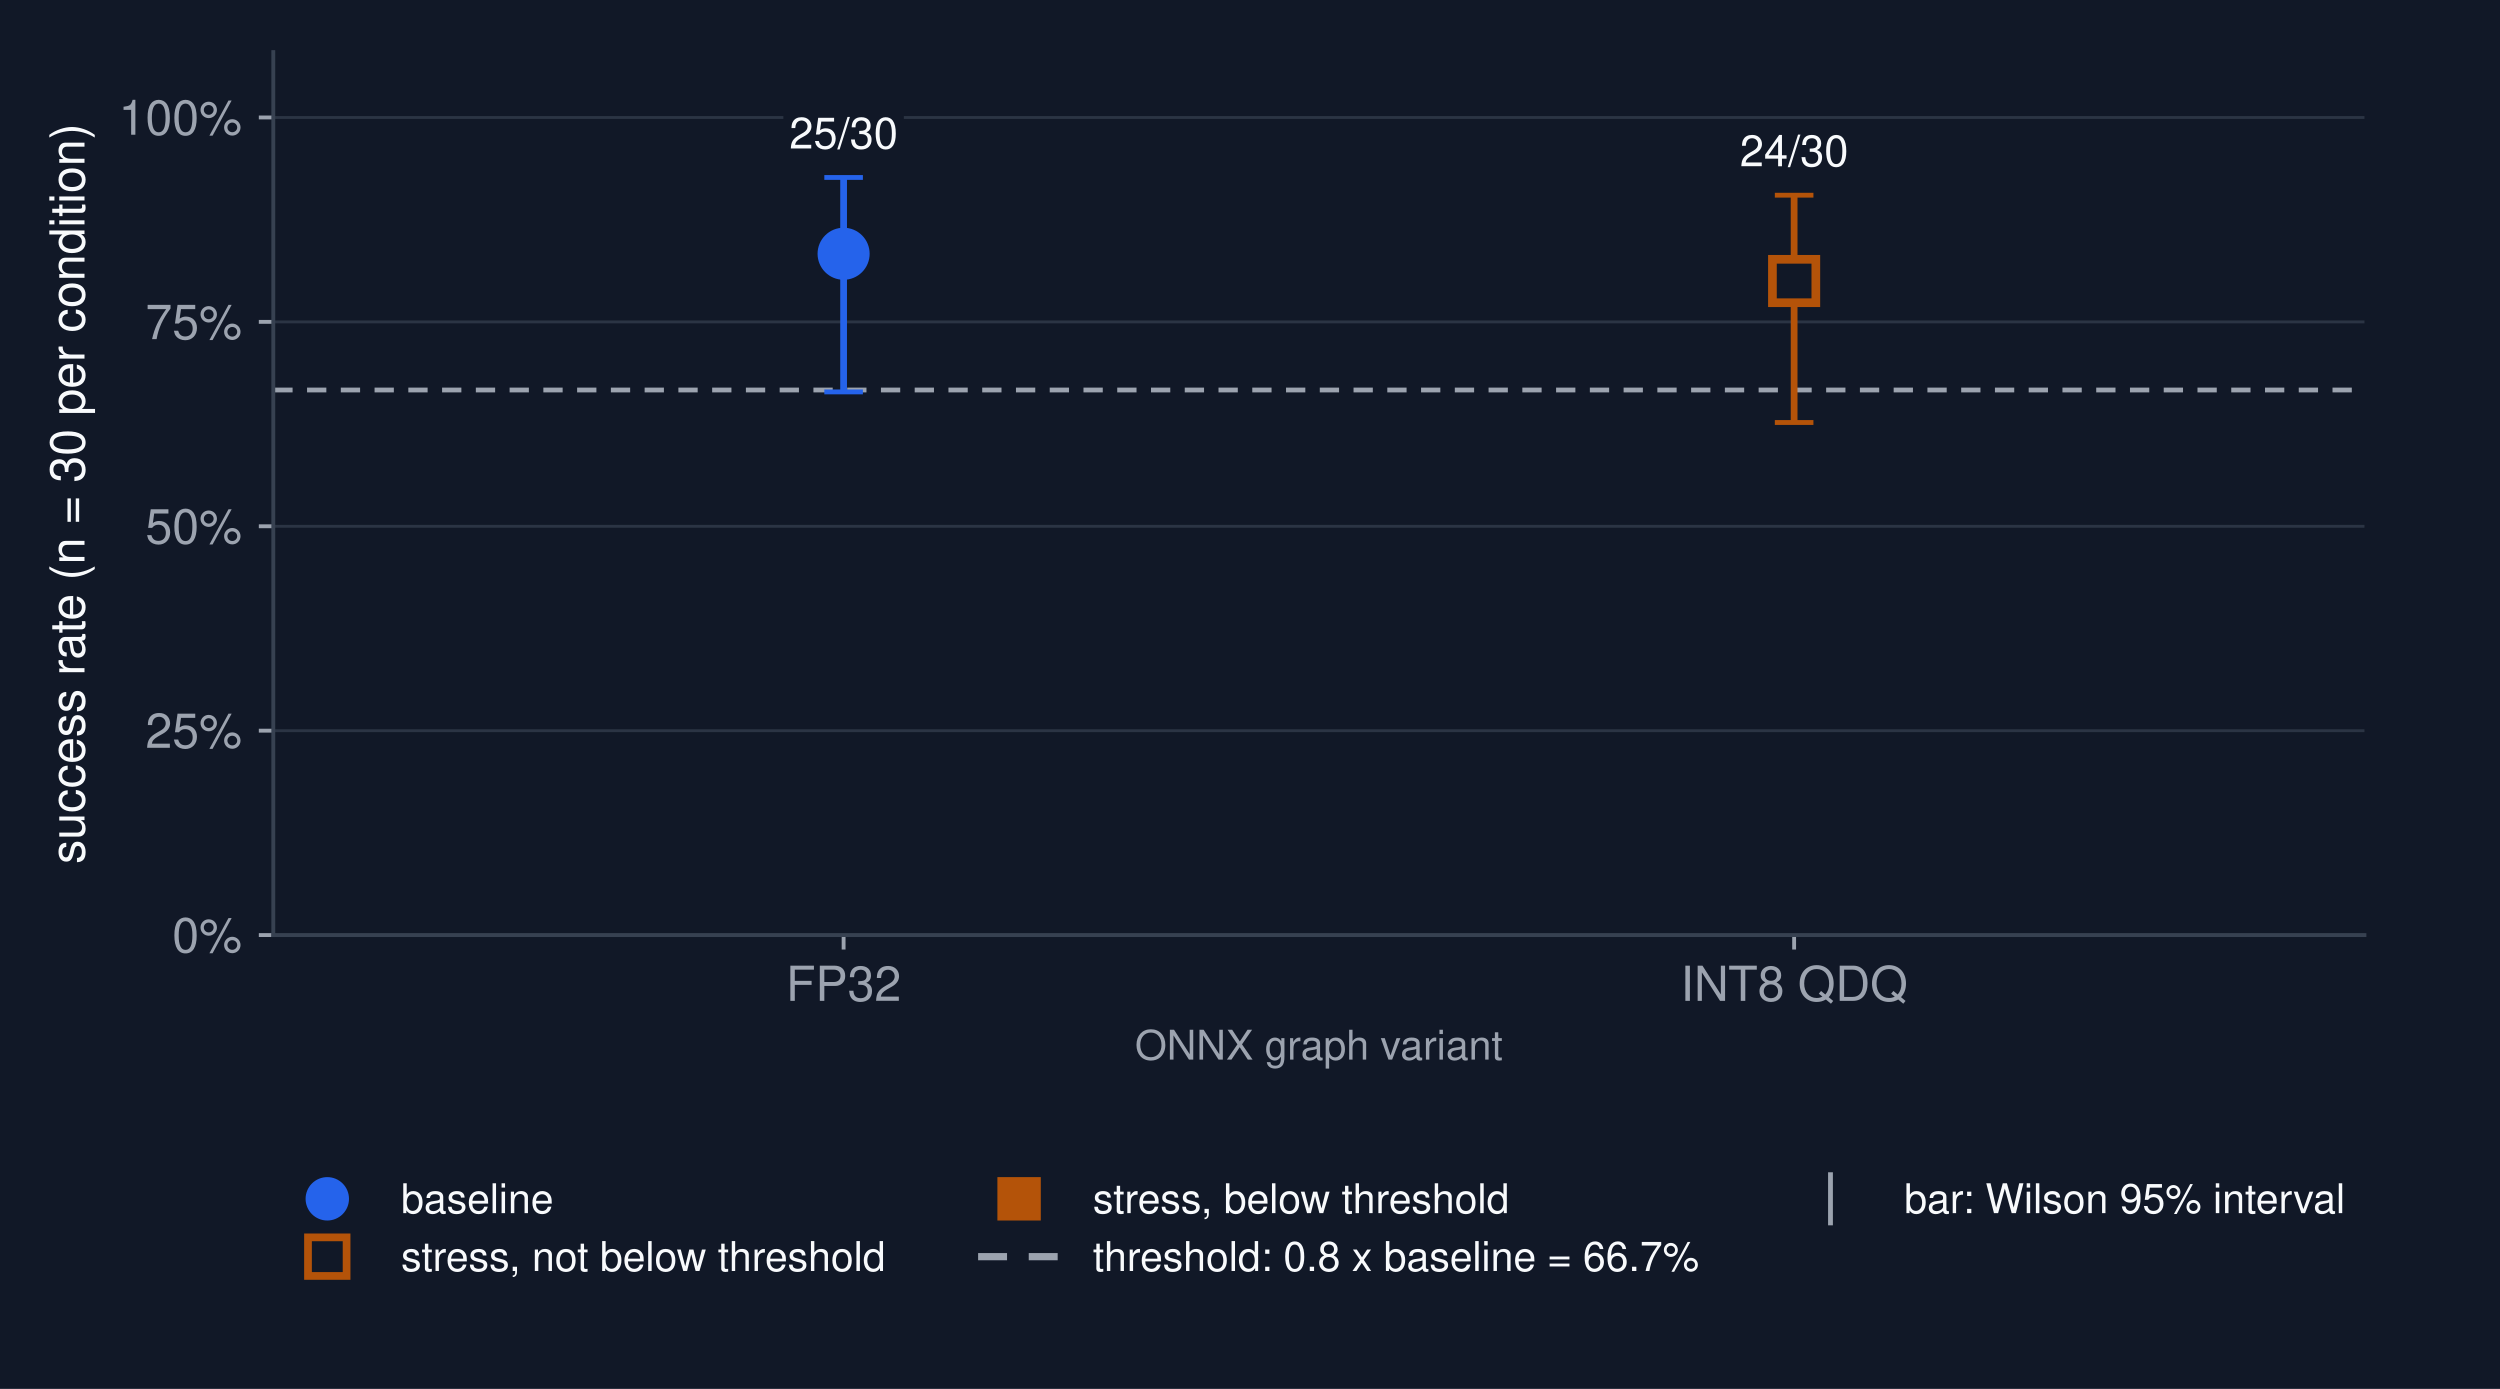
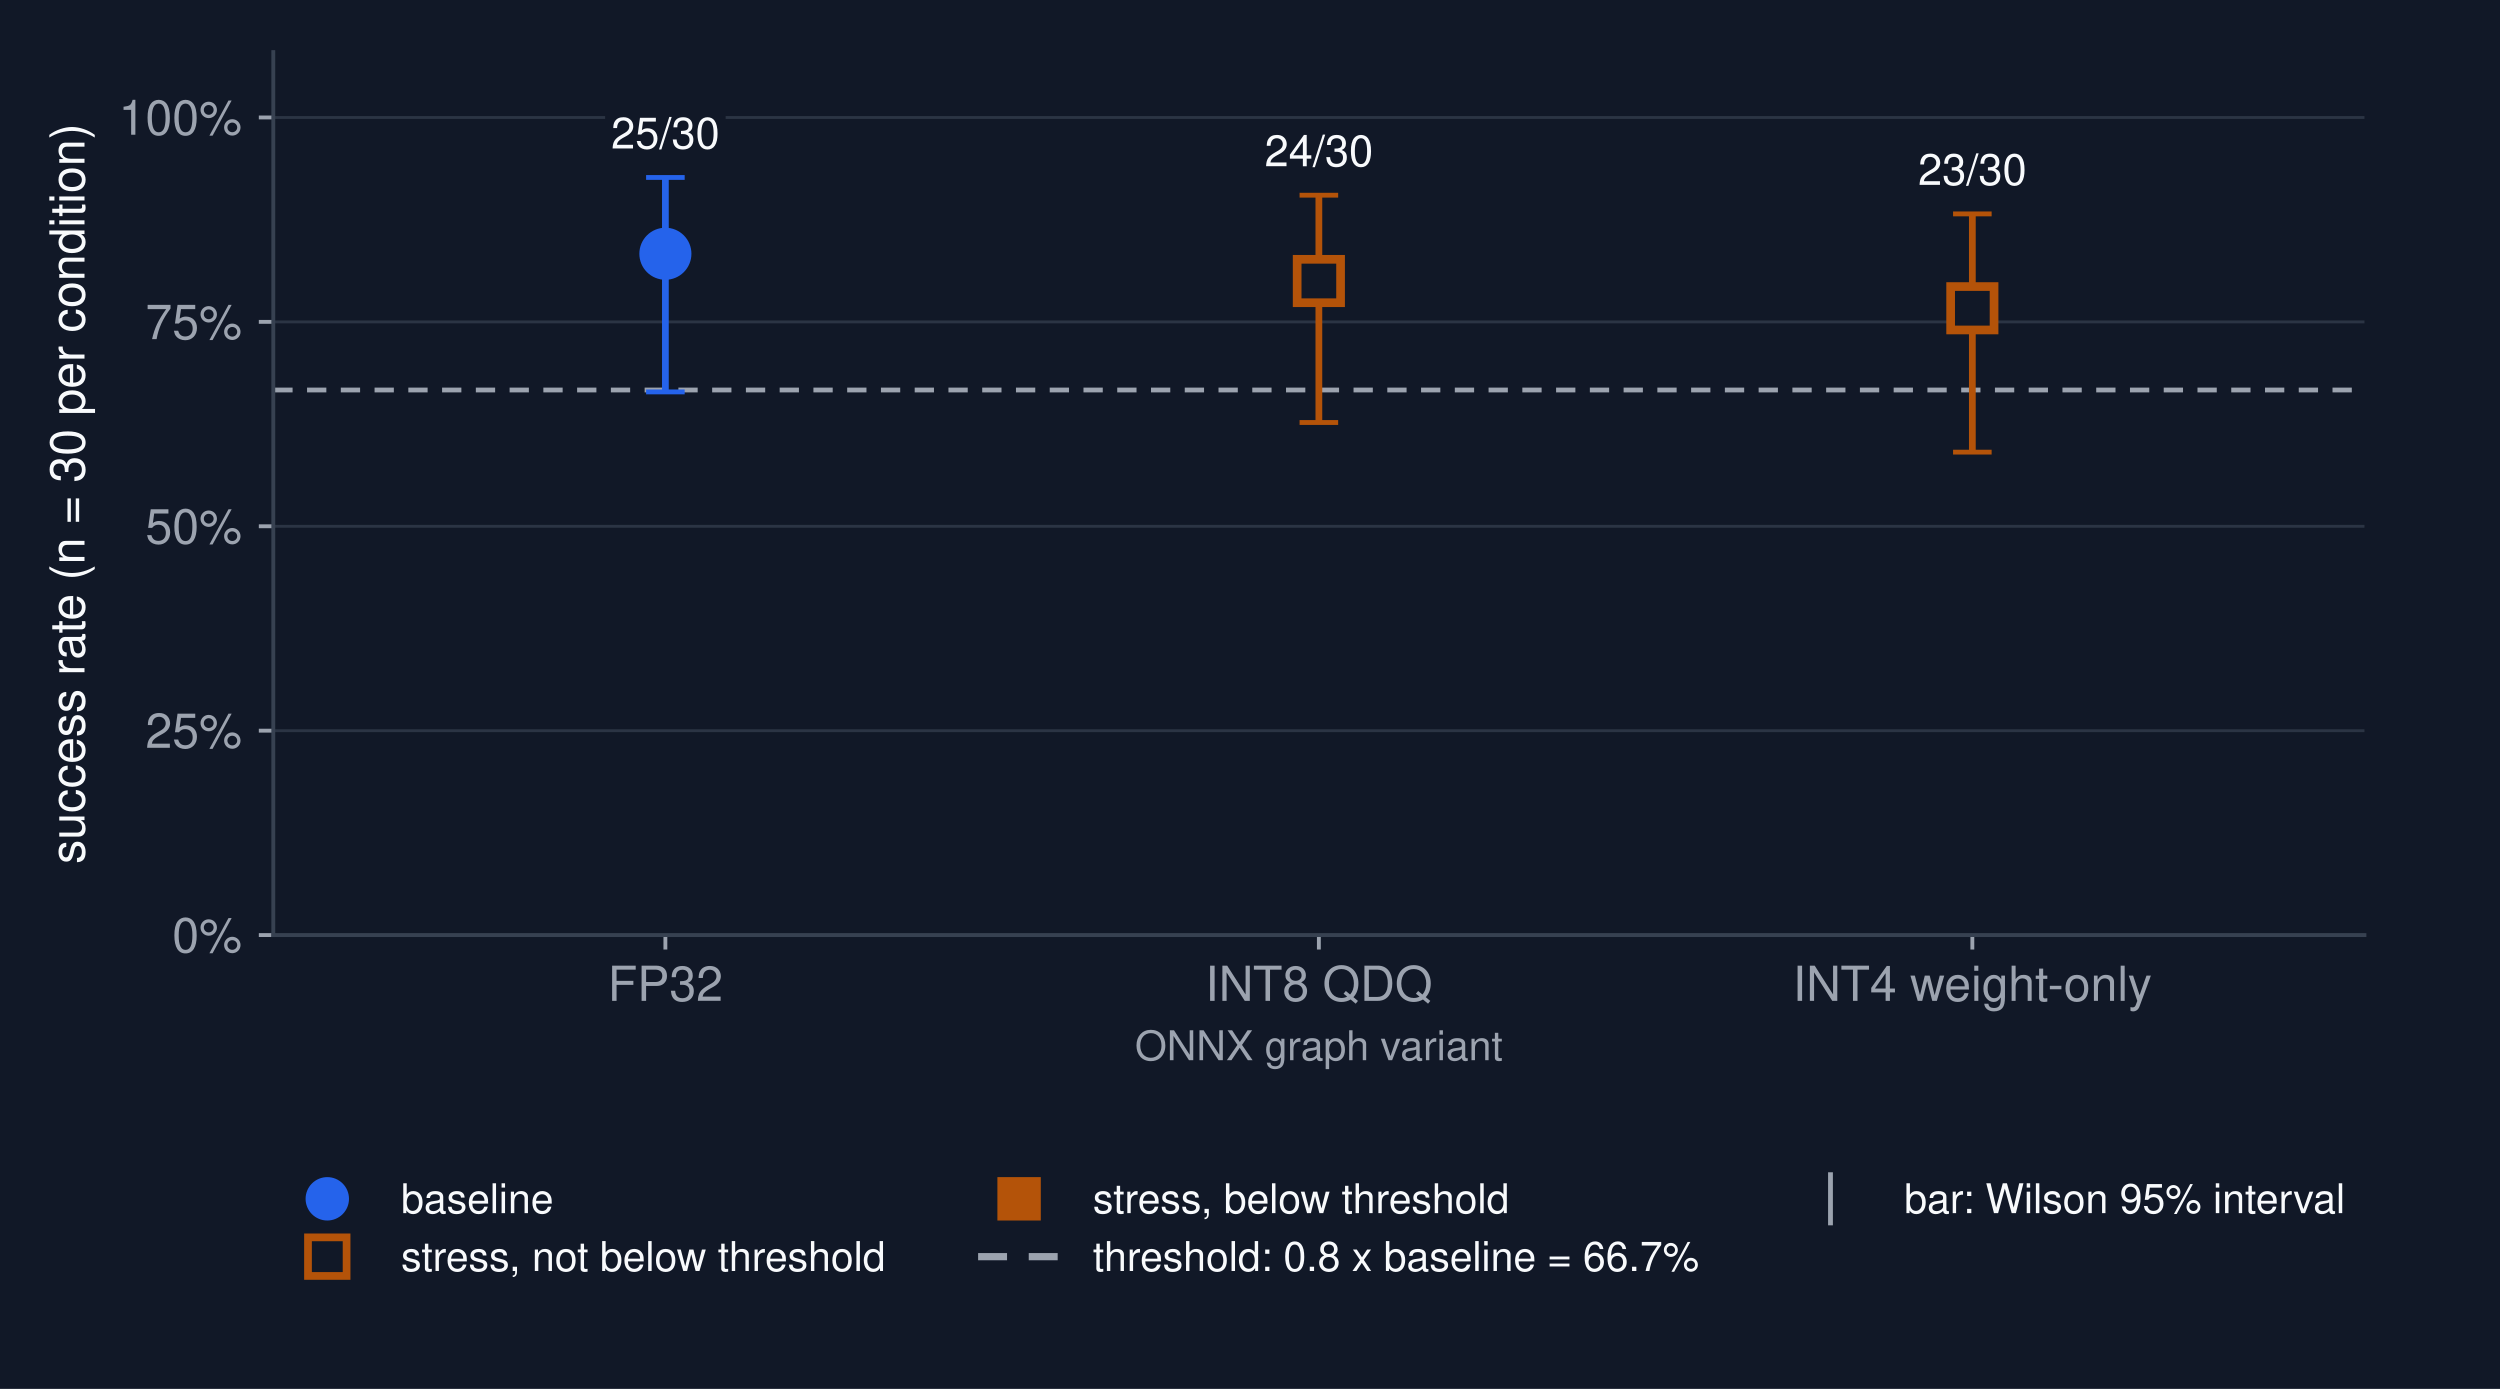
<svg xmlns="http://www.w3.org/2000/svg" xmlns:xlink="http://www.w3.org/1999/xlink" width="518.4pt" height="288pt" viewBox="0 0 518.4 288" version="1.1">
  <defs>
    <style type="text/css">*{stroke-linejoin: round; stroke-linecap: butt}</style>
  </defs>
  <g id="figure_1">
    <g id="patch_1">
      <path d="M 0 288  L 518.4 288  L 518.4 0  L 0 0  z " style="fill: #111827" />
    </g>
    <g id="axes_1">
      <g id="patch_2">
        <path d="M 56.67 193.898  L 490.29 193.898  L 490.29 10.8  L 56.67 10.8  z " style="fill: #111827" />
      </g>
      <g id="matplotlib.axis_1">
        <g id="xtick_1">
          <g id="line2d_1">
            <defs>
              <path id="mce90287faa" d="M 0 0  L 0 3  " style="stroke: #9ca3af; stroke-width: 0.8" />
            </defs>
            <g>
-               <use xlink:href="#mce90287faa" x="174.93" y="193.898" style="fill: #9ca3af; stroke: #9ca3af; stroke-width: 0.8" />
+               <use xlink:href="#mce90287faa" x="137.974" y="193.898" style="fill: #9ca3af; stroke: #9ca3af; stroke-width: 0.8" />
            </g>
          </g>
          <g id="text_1">
-             <text style="font-size: 10px; font-family: 'Helvetica Neue', 'Helvetica', 'Arial', 'DejaVu Sans', sans-serif; text-anchor: middle; fill: #9ca3af" x="174.93" y="207.538" transform="rotate(-0 174.93 207.5382)">FP32</text>
+             <text style="font-size: 10px; font-family: 'Helvetica Neue', 'Helvetica', 'Arial', 'DejaVu Sans', sans-serif; text-anchor: middle; fill: #9ca3af" x="137.974" y="207.538" transform="rotate(-0 137.9737 207.5382)">FP32</text>
          </g>
        </g>
        <g id="xtick_2">
          <g id="line2d_2">
            <g>
-               <use xlink:href="#mce90287faa" x="372.03" y="193.898" style="fill: #9ca3af; stroke: #9ca3af; stroke-width: 0.8" />
+               <use xlink:href="#mce90287faa" x="273.48" y="193.898" style="fill: #9ca3af; stroke: #9ca3af; stroke-width: 0.8" />
            </g>
          </g>
          <g id="text_2">
-             <text style="font-size: 10px; font-family: 'Helvetica Neue', 'Helvetica', 'Arial', 'DejaVu Sans', sans-serif; text-anchor: middle; fill: #9ca3af" x="372.03" y="207.538" transform="rotate(-0 372.03 207.5382)">INT8 QDQ</text>
-           </g>
-         </g>
-         <g id="text_3">
-           <text style="font-size: 8.5px; font-family: 'Helvetica Neue', 'Helvetica', 'Arial', 'DejaVu Sans', sans-serif; text-anchor: middle; fill: #9ca3af" x="273.48" y="219.722" transform="rotate(-0 273.48 219.7215)">ONNX graph variant</text>
+             <text style="font-size: 10px; font-family: 'Helvetica Neue', 'Helvetica', 'Arial', 'DejaVu Sans', sans-serif; text-anchor: middle; fill: #9ca3af" x="273.48" y="207.538" transform="rotate(-0 273.48 207.5382)">INT8 QDQ</text>
+           </g>
+         </g>
+         <g id="xtick_3">
+           <g id="line2d_3">
+             <g>
+               <use xlink:href="#mce90287faa" x="408.986" y="193.898" style="fill: #9ca3af; stroke: #9ca3af; stroke-width: 0.8" />
+             </g>
+           </g>
+           <g id="text_3">
+             <text style="font-size: 10px; font-family: 'Helvetica Neue', 'Helvetica', 'Arial', 'DejaVu Sans', sans-serif; text-anchor: middle; fill: #9ca3af" x="408.986" y="207.538" transform="rotate(-0 408.9862 207.5382)">INT4 weight-only</text>
+           </g>
+         </g>
+         <g id="text_4">
+           <text style="font-size: 8.5px; font-family: 'Helvetica Neue', 'Helvetica', 'Arial', 'DejaVu Sans', sans-serif; text-anchor: middle; fill: #9ca3af" x="273.48" y="219.842" transform="rotate(-0 273.48 219.8418)">ONNX graph variant</text>
        </g>
      </g>
      <g id="matplotlib.axis_2">
        <g id="ytick_1">
-           <g id="line2d_3">
+           <g id="line2d_4">
            <path d="M 56.67 193.898  L 490.29 193.898  " clip-path="url(#p9b0ecbfd5b)" style="fill: none; stroke: #374151; stroke-opacity: 0.7; stroke-width: 0.6; stroke-linecap: square" />
          </g>
-           <g id="line2d_4">
+           <g id="line2d_5">
            <defs>
              <path id="m73782f5414" d="M 0 0  L -3 0  " style="stroke: #9ca3af; stroke-width: 0.8" />
            </defs>
            <g>
              <use xlink:href="#m73782f5414" x="56.67" y="193.898" style="fill: #9ca3af; stroke: #9ca3af; stroke-width: 0.8" />
            </g>
          </g>
-           <g id="text_4">
+           <g id="text_5">
            <text style="font-size: 10px; font-family: 'Helvetica Neue', 'Helvetica', 'Arial', 'DejaVu Sans', sans-serif; text-anchor: end; fill: #9ca3af" x="50.17" y="197.468" transform="rotate(-0 50.17 197.4679)">0%</text>
          </g>
        </g>
        <g id="ytick_2">
-           <g id="line2d_5">
+           <g id="line2d_6">
            <path d="M 56.67 151.514  L 490.29 151.514  " clip-path="url(#p9b0ecbfd5b)" style="fill: none; stroke: #374151; stroke-opacity: 0.7; stroke-width: 0.6; stroke-linecap: square" />
          </g>
-           <g id="line2d_6">
+           <g id="line2d_7">
            <g>
              <use xlink:href="#m73782f5414" x="56.67" y="151.514" style="fill: #9ca3af; stroke: #9ca3af; stroke-width: 0.8" />
            </g>
          </g>
-           <g id="text_5">
+           <g id="text_6">
            <text style="font-size: 10px; font-family: 'Helvetica Neue', 'Helvetica', 'Arial', 'DejaVu Sans', sans-serif; text-anchor: end; fill: #9ca3af" x="50.17" y="155.084" transform="rotate(-0 50.17 155.0842)">25%</text>
          </g>
        </g>
        <g id="ytick_3">
-           <g id="line2d_7">
+           <g id="line2d_8">
            <path d="M 56.67 109.13  L 490.29 109.13  " clip-path="url(#p9b0ecbfd5b)" style="fill: none; stroke: #374151; stroke-opacity: 0.7; stroke-width: 0.6; stroke-linecap: square" />
          </g>
-           <g id="line2d_8">
+           <g id="line2d_9">
            <g>
              <use xlink:href="#m73782f5414" x="56.67" y="109.13" style="fill: #9ca3af; stroke: #9ca3af; stroke-width: 0.8" />
            </g>
          </g>
-           <g id="text_6">
+           <g id="text_7">
            <text style="font-size: 10px; font-family: 'Helvetica Neue', 'Helvetica', 'Arial', 'DejaVu Sans', sans-serif; text-anchor: end; fill: #9ca3af" x="50.17" y="112.701" transform="rotate(-0 50.17 112.7005)">50%</text>
          </g>
        </g>
        <g id="ytick_4">
-           <g id="line2d_9">
+           <g id="line2d_10">
            <path d="M 56.67 66.746  L 490.29 66.746  " clip-path="url(#p9b0ecbfd5b)" style="fill: none; stroke: #374151; stroke-opacity: 0.7; stroke-width: 0.6; stroke-linecap: square" />
          </g>
-           <g id="line2d_10">
+           <g id="line2d_11">
            <g>
              <use xlink:href="#m73782f5414" x="56.67" y="66.746" style="fill: #9ca3af; stroke: #9ca3af; stroke-width: 0.8" />
            </g>
          </g>
-           <g id="text_7">
+           <g id="text_8">
            <text style="font-size: 10px; font-family: 'Helvetica Neue', 'Helvetica', 'Arial', 'DejaVu Sans', sans-serif; text-anchor: end; fill: #9ca3af" x="50.17" y="70.317" transform="rotate(-0 50.17 70.3168)">75%</text>
          </g>
        </g>
        <g id="ytick_5">
-           <g id="line2d_11">
+           <g id="line2d_12">
            <path d="M 56.67 24.363  L 490.29 24.363  " clip-path="url(#p9b0ecbfd5b)" style="fill: none; stroke: #374151; stroke-opacity: 0.7; stroke-width: 0.6; stroke-linecap: square" />
          </g>
-           <g id="line2d_12">
+           <g id="line2d_13">
            <g>
              <use xlink:href="#m73782f5414" x="56.67" y="24.363" style="fill: #9ca3af; stroke: #9ca3af; stroke-width: 0.8" />
            </g>
          </g>
-           <g id="text_8">
+           <g id="text_9">
            <text style="font-size: 10px; font-family: 'Helvetica Neue', 'Helvetica', 'Arial', 'DejaVu Sans', sans-serif; text-anchor: end; fill: #9ca3af" x="50.17" y="27.933" transform="rotate(-0 50.17 27.9331)">100%</text>
          </g>
        </g>
-         <g id="text_9">
+         <g id="text_10">
          <text style="font-size: 10px; font-family: 'Helvetica Neue', 'Helvetica', 'Arial', 'DejaVu Sans', sans-serif; text-anchor: middle; fill: #f8fafc" x="17.522" y="102.349" transform="rotate(-90 17.52156 102.3488)">success rate (n = 30 per condition)</text>
        </g>
      </g>
-       <g id="line2d_13">
+       <g id="line2d_14">
        <path d="M 56.67 80.874  L 490.29 80.874  " clip-path="url(#p9b0ecbfd5b)" style="fill: none; stroke-dasharray: 4,3; stroke-dashoffset: 0; stroke: #9ca3af" />
      </g>
      <g id="LineCollection_1">
-         <path d="M 174.93 81.266  L 174.93 36.801  " clip-path="url(#p9b0ecbfd5b)" style="fill: none; stroke: #2563eb; stroke-width: 1.4" />
-       </g>
-       <g id="line2d_14">
+         <path d="M 137.974 81.266  L 137.974 36.801  " clip-path="url(#p9b0ecbfd5b)" style="fill: none; stroke: #2563eb; stroke-width: 1.4" />
+       </g>
+       <g id="line2d_15">
        <defs>
          <path id="m6fc3dcf2f7" d="M 4 0  L -4 -0  " style="stroke: #2563eb" />
        </defs>
        <g clip-path="url(#p9b0ecbfd5b)">
-           <use xlink:href="#m6fc3dcf2f7" x="174.93" y="81.266" style="fill: #1f77b4; stroke: #2563eb" />
-         </g>
-       </g>
-       <g id="line2d_15">
-         <g clip-path="url(#p9b0ecbfd5b)">
-           <use xlink:href="#m6fc3dcf2f7" x="174.93" y="36.801" style="fill: #1f77b4; stroke: #2563eb" />
+           <use xlink:href="#m6fc3dcf2f7" x="137.974" y="81.266" style="fill: #1f77b4; stroke: #2563eb" />
        </g>
      </g>
      <g id="line2d_16">
+         <g clip-path="url(#p9b0ecbfd5b)">
+           <use xlink:href="#m6fc3dcf2f7" x="137.974" y="36.801" style="fill: #1f77b4; stroke: #2563eb" />
+         </g>
+       </g>
+       <g id="line2d_17">
        <defs>
          <path id="m44b142923c" d="M 0 4.5  C 1.193 4.5 2.338 4.026 3.182 3.182  C 4.026 2.338 4.5 1.193 4.5 0  C 4.5 -1.193 4.026 -2.338 3.182 -3.182  C 2.338 -4.026 1.193 -4.5 0 -4.5  C -1.193 -4.5 -2.338 -4.026 -3.182 -3.182  C -4.026 -2.338 -4.5 -1.193 -4.5 0  C -4.5 1.193 -4.026 2.338 -3.182 3.182  C -2.338 4.026 -1.193 4.5 0 4.5  z " style="stroke: #2563eb; stroke-width: 1.8" />
        </defs>
        <g clip-path="url(#p9b0ecbfd5b)">
-           <use xlink:href="#m44b142923c" x="174.93" y="52.619" style="fill: #2563eb; stroke: #2563eb; stroke-width: 1.8" />
+           <use xlink:href="#m44b142923c" x="137.974" y="52.619" style="fill: #2563eb; stroke: #2563eb; stroke-width: 1.8" />
        </g>
      </g>
      <g id="LineCollection_2">
-         <path d="M 372.03 87.609  L 372.03 40.477  " clip-path="url(#p9b0ecbfd5b)" style="fill: none; stroke: #b45309; stroke-width: 1.4" />
-       </g>
-       <g id="line2d_17">
+         <path d="M 273.48 87.609  L 273.48 40.477  " clip-path="url(#p9b0ecbfd5b)" style="fill: none; stroke: #b45309; stroke-width: 1.4" />
+       </g>
+       <g id="line2d_18">
        <defs>
          <path id="m9e03931a04" d="M 4 0  L -4 -0  " style="stroke: #b45309" />
        </defs>
        <g clip-path="url(#p9b0ecbfd5b)">
-           <use xlink:href="#m9e03931a04" x="372.03" y="87.609" style="fill: #1f77b4; stroke: #b45309" />
-         </g>
-       </g>
-       <g id="line2d_18">
-         <g clip-path="url(#p9b0ecbfd5b)">
-           <use xlink:href="#m9e03931a04" x="372.03" y="40.477" style="fill: #1f77b4; stroke: #b45309" />
+           <use xlink:href="#m9e03931a04" x="273.48" y="87.609" style="fill: #1f77b4; stroke: #b45309" />
        </g>
      </g>
      <g id="line2d_19">
+         <g clip-path="url(#p9b0ecbfd5b)">
+           <use xlink:href="#m9e03931a04" x="273.48" y="40.477" style="fill: #1f77b4; stroke: #b45309" />
+         </g>
+       </g>
+       <g id="line2d_20">
        <defs>
          <path id="ma42c87529c" d="M -4.5 4.5  L 4.5 4.5  L 4.5 -4.5  L -4.5 -4.5  z " style="stroke: #b45309; stroke-width: 1.8; stroke-linejoin: miter" />
        </defs>
        <g clip-path="url(#p9b0ecbfd5b)">
-           <use xlink:href="#ma42c87529c" x="372.03" y="58.27" style="fill: #111827; stroke: #b45309; stroke-width: 1.8; stroke-linejoin: miter" />
+           <use xlink:href="#ma42c87529c" x="273.48" y="58.27" style="fill: #111827; stroke: #b45309; stroke-width: 1.8; stroke-linejoin: miter" />
+         </g>
+       </g>
+       <g id="LineCollection_3">
+         <path d="M 408.986 93.751  L 408.986 44.355  " clip-path="url(#p9b0ecbfd5b)" style="fill: none; stroke: #b45309; stroke-width: 1.4" />
+       </g>
+       <g id="line2d_21">
+         <g clip-path="url(#p9b0ecbfd5b)">
+           <use xlink:href="#m9e03931a04" x="408.986" y="93.751" style="fill: #1f77b4; stroke: #b45309" />
+         </g>
+       </g>
+       <g id="line2d_22">
+         <g clip-path="url(#p9b0ecbfd5b)">
+           <use xlink:href="#m9e03931a04" x="408.986" y="44.355" style="fill: #1f77b4; stroke: #b45309" />
+         </g>
+       </g>
+       <g id="line2d_23">
+         <g clip-path="url(#p9b0ecbfd5b)">
+           <use xlink:href="#ma42c87529c" x="408.986" y="63.921" style="fill: #111827; stroke: #b45309; stroke-width: 1.8; stroke-linejoin: miter" />
        </g>
      </g>
      <g id="patch_3">
        <path d="M 56.67 193.898  L 56.67 10.8  " style="fill: none; stroke: #374151; stroke-width: 0.8; stroke-linejoin: miter; stroke-linecap: square" />
      </g>
      <g id="patch_4">
        <path d="M 56.67 193.898  L 490.29 193.898  " style="fill: none; stroke: #374151; stroke-width: 0.8; stroke-linejoin: miter; stroke-linecap: square" />
      </g>
-       <g id="text_10">
+       <g id="text_11">
        <g id="patch_5">
-           <path d="M 162.435 33.564  L 187.425 33.564  L 187.425 23.384  L 162.435 23.384  z " style="fill: #111827" />
-         </g>
-         <text style="font-size: 9px; font-family: 'Helvetica Neue', 'Helvetica', 'Arial', 'DejaVu Sans', sans-serif; text-anchor: middle; fill: #f8fafc" x="174.93" y="30.801" transform="rotate(-0 174.93 30.80078)">25/30</text>
-       </g>
-       <g id="text_11">
+           <path d="M 125.479 33.564  L 150.469 33.564  L 150.469 23.384  L 125.479 23.384  z " style="fill: #111827" />
+         </g>
+         <text style="font-size: 9px; font-family: 'Helvetica Neue', 'Helvetica', 'Arial', 'DejaVu Sans', sans-serif; text-anchor: middle; fill: #f8fafc" x="137.974" y="30.801" transform="rotate(-0 137.9737 30.80078)">25/30</text>
+       </g>
+       <g id="text_12">
        <g id="patch_6">
-           <path d="M 359.535 37.241  L 384.525 37.241  L 384.525 27.061  L 359.535 27.061  z " style="fill: #111827" />
-         </g>
-         <text style="font-size: 9px; font-family: 'Helvetica Neue', 'Helvetica', 'Arial', 'DejaVu Sans', sans-serif; text-anchor: middle; fill: #f8fafc" x="372.03" y="34.477" transform="rotate(-0 372.03 34.47725)">24/30</text>
+           <path d="M 260.985 37.241  L 285.975 37.241  L 285.975 27.061  L 260.985 27.061  z " style="fill: #111827" />
+         </g>
+         <text style="font-size: 9px; font-family: 'Helvetica Neue', 'Helvetica', 'Arial', 'DejaVu Sans', sans-serif; text-anchor: middle; fill: #f8fafc" x="273.48" y="34.477" transform="rotate(-0 273.48 34.47725)">24/30</text>
+       </g>
+       <g id="text_13">
+         <g id="patch_7">
+           <path d="M 396.491 41.118  L 421.481 41.118  L 421.481 30.938  L 396.491 30.938  z " style="fill: #111827" />
+         </g>
+         <text style="font-size: 9px; font-family: 'Helvetica Neue', 'Helvetica', 'Arial', 'DejaVu Sans', sans-serif; text-anchor: middle; fill: #f8fafc" x="408.986" y="38.355" transform="rotate(-0 408.9862 38.35499)">23/30</text>
      </g>
      <g id="legend_1">
-         <g id="line2d_20">
+         <g id="line2d_24">
          <defs>
            <path id="m25a2189eb6" d="M 0 4  C 1.061 4 2.078 3.579 2.828 2.828  C 3.579 2.078 4 1.061 4 0  C 4 -1.061 3.579 -2.078 2.828 -2.828  C 2.078 -3.579 1.061 -4 0 -4  C -1.061 -4 -2.078 -3.579 -2.828 -2.828  C -3.579 -2.078 -4 -1.061 -4 0  C -4 1.061 -3.579 2.078 -2.828 2.828  C -2.078 3.579 -1.061 4 0 4  z " style="stroke: #2563eb" />
          </defs>
          <g>
            <use xlink:href="#m25a2189eb6" x="67.867" y="248.586" style="fill: #2563eb; stroke: #2563eb" />
          </g>
        </g>
-         <g id="text_12">
+         <g id="text_14">
          <text style="font-size: 8.5px; font-family: 'Helvetica Neue', 'Helvetica', 'Arial', 'DejaVu Sans', sans-serif; text-anchor: start; fill: #f8fafc" x="83.167" y="251.561" transform="rotate(-0 83.16699 251.5606)">baseline</text>
        </g>
-         <g id="line2d_21">
+         <g id="line2d_25">
          <defs>
            <path id="mf5ad36865e" d="M -4 4  L 4 4  L 4 -4  L -4 -4  z " style="stroke: #b45309; stroke-width: 1.6; stroke-linejoin: miter" />
          </defs>
          <g>
            <use xlink:href="#mf5ad36865e" x="67.867" y="260.58" style="fill: #111827; stroke: #b45309; stroke-width: 1.6; stroke-linejoin: miter" />
          </g>
        </g>
-         <g id="text_13">
+         <g id="text_15">
          <text style="font-size: 8.5px; font-family: 'Helvetica Neue', 'Helvetica', 'Arial', 'DejaVu Sans', sans-serif; text-anchor: start; fill: #f8fafc" x="83.167" y="263.555" transform="rotate(-0 83.16699 263.5549)">stress, not below threshold</text>
        </g>
-         <g id="line2d_22">
+         <g id="line2d_26">
          <defs>
            <path id="me3cb766ae5" d="M -4 4  L 4 4  L 4 -4  L -4 -4  z " style="stroke: #b45309; stroke-linejoin: miter" />
          </defs>
          <g>
            <use xlink:href="#me3cb766ae5" x="211.32" y="248.586" style="fill: #b45309; stroke: #b45309; stroke-linejoin: miter" />
          </g>
        </g>
-         <g id="text_14">
+         <g id="text_16">
          <text style="font-size: 8.5px; font-family: 'Helvetica Neue', 'Helvetica', 'Arial', 'DejaVu Sans', sans-serif; text-anchor: start; fill: #f8fafc" x="226.62" y="251.561" transform="rotate(-0 226.6204 251.5606)">stress, below threshold</text>
        </g>
-         <g id="line2d_23">
+         <g id="line2d_27">
          <path d="M 202.82 260.58  L 211.32 260.58  L 219.82 260.58  " style="fill: none; stroke-dasharray: 6,4.5; stroke-dashoffset: 0; stroke: #9ca3af; stroke-width: 1.5" />
        </g>
-         <g id="text_15">
+         <g id="text_17">
          <text style="font-size: 8.5px; font-family: 'Helvetica Neue', 'Helvetica', 'Arial', 'DejaVu Sans', sans-serif; text-anchor: start; fill: #f8fafc" x="226.62" y="263.555" transform="rotate(-0 226.6204 263.5549)">threshold: 0.8 x baseline = 66.7%</text>
        </g>
-         <g id="line2d_24">
+         <g id="line2d_28">
          <defs>
            <path id="maec5091b81" d="M 0 5.5  L 0 -5.5  " style="stroke: #9ca3af" />
          </defs>
          <g>
            <use xlink:href="#maec5091b81" x="379.569" y="248.586" style="fill: #9ca3af; stroke: #9ca3af" />
          </g>
        </g>
-         <g id="text_16">
+         <g id="text_18">
          <text style="font-size: 8.5px; font-family: 'Helvetica Neue', 'Helvetica', 'Arial', 'DejaVu Sans', sans-serif; text-anchor: start; fill: #f8fafc" x="394.869" y="251.561" transform="rotate(-0 394.8686 251.5606)">bar: Wilson 95% interval</text>
        </g>
      </g>
    </g>
  </g>
  <defs>
    <clipPath id="p9b0ecbfd5b">
      <rect x="56.67" y="10.8" width="433.62" height="183.098" />
    </clipPath>
  </defs>
</svg>
